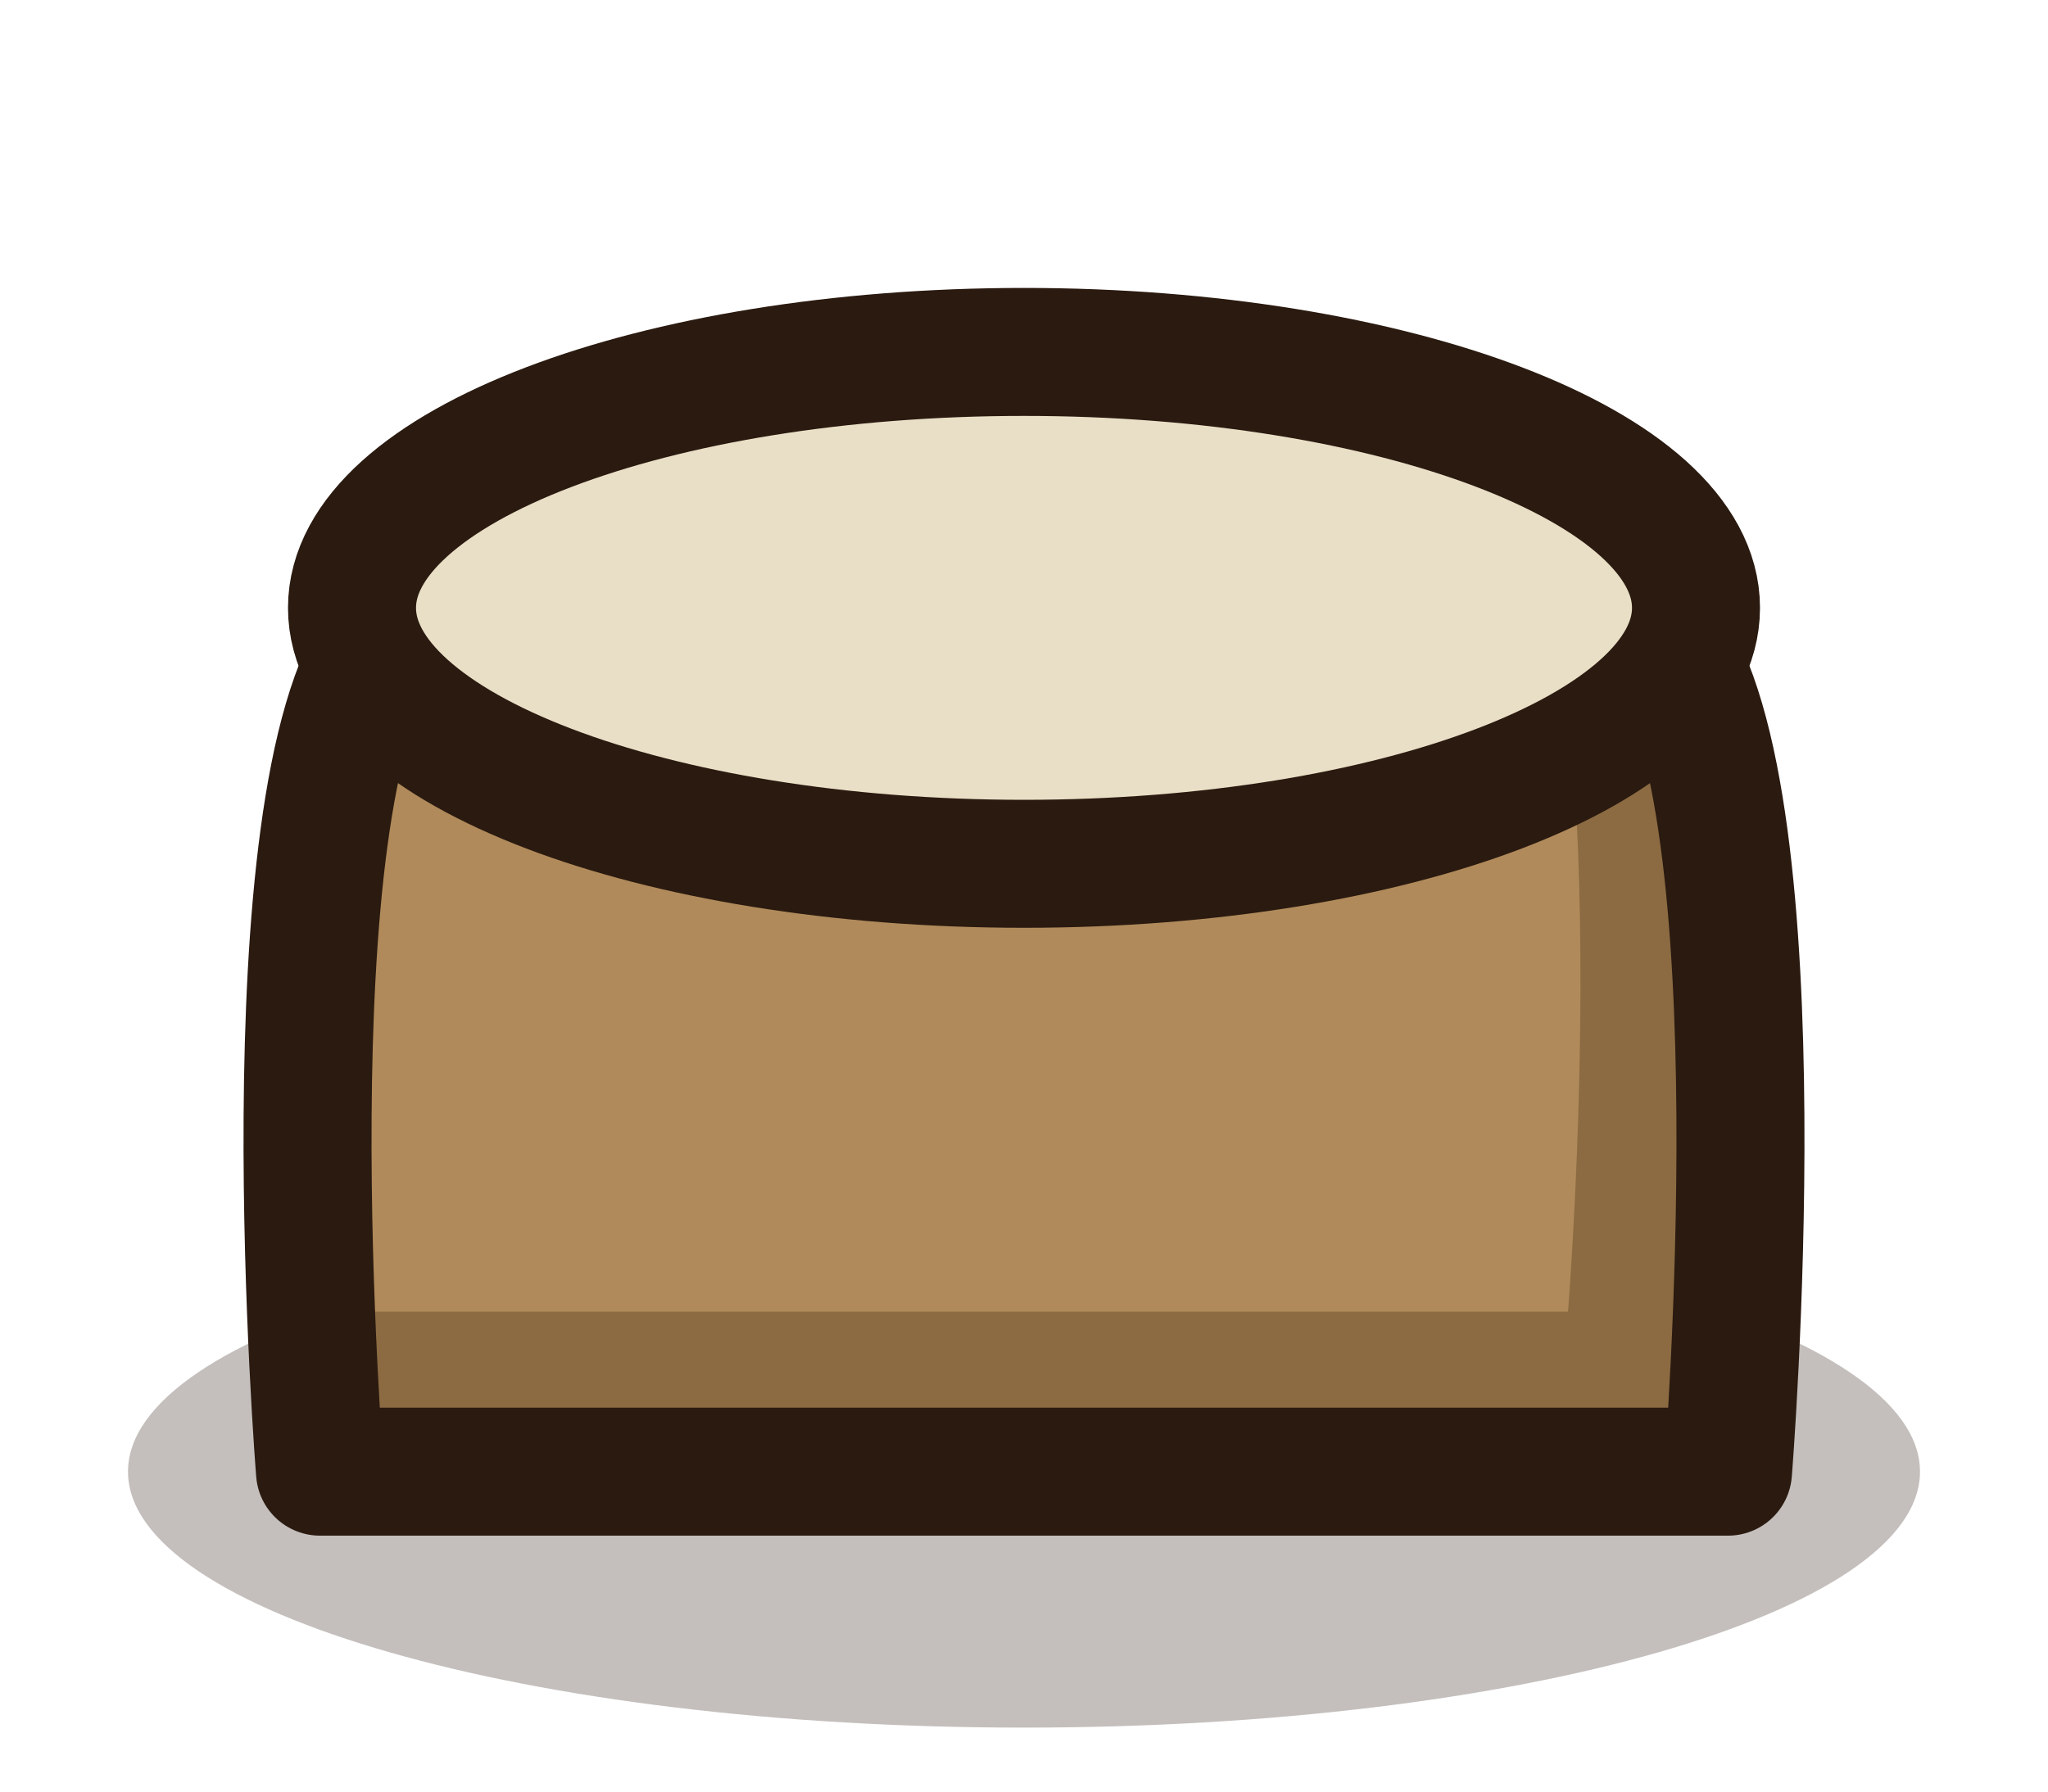
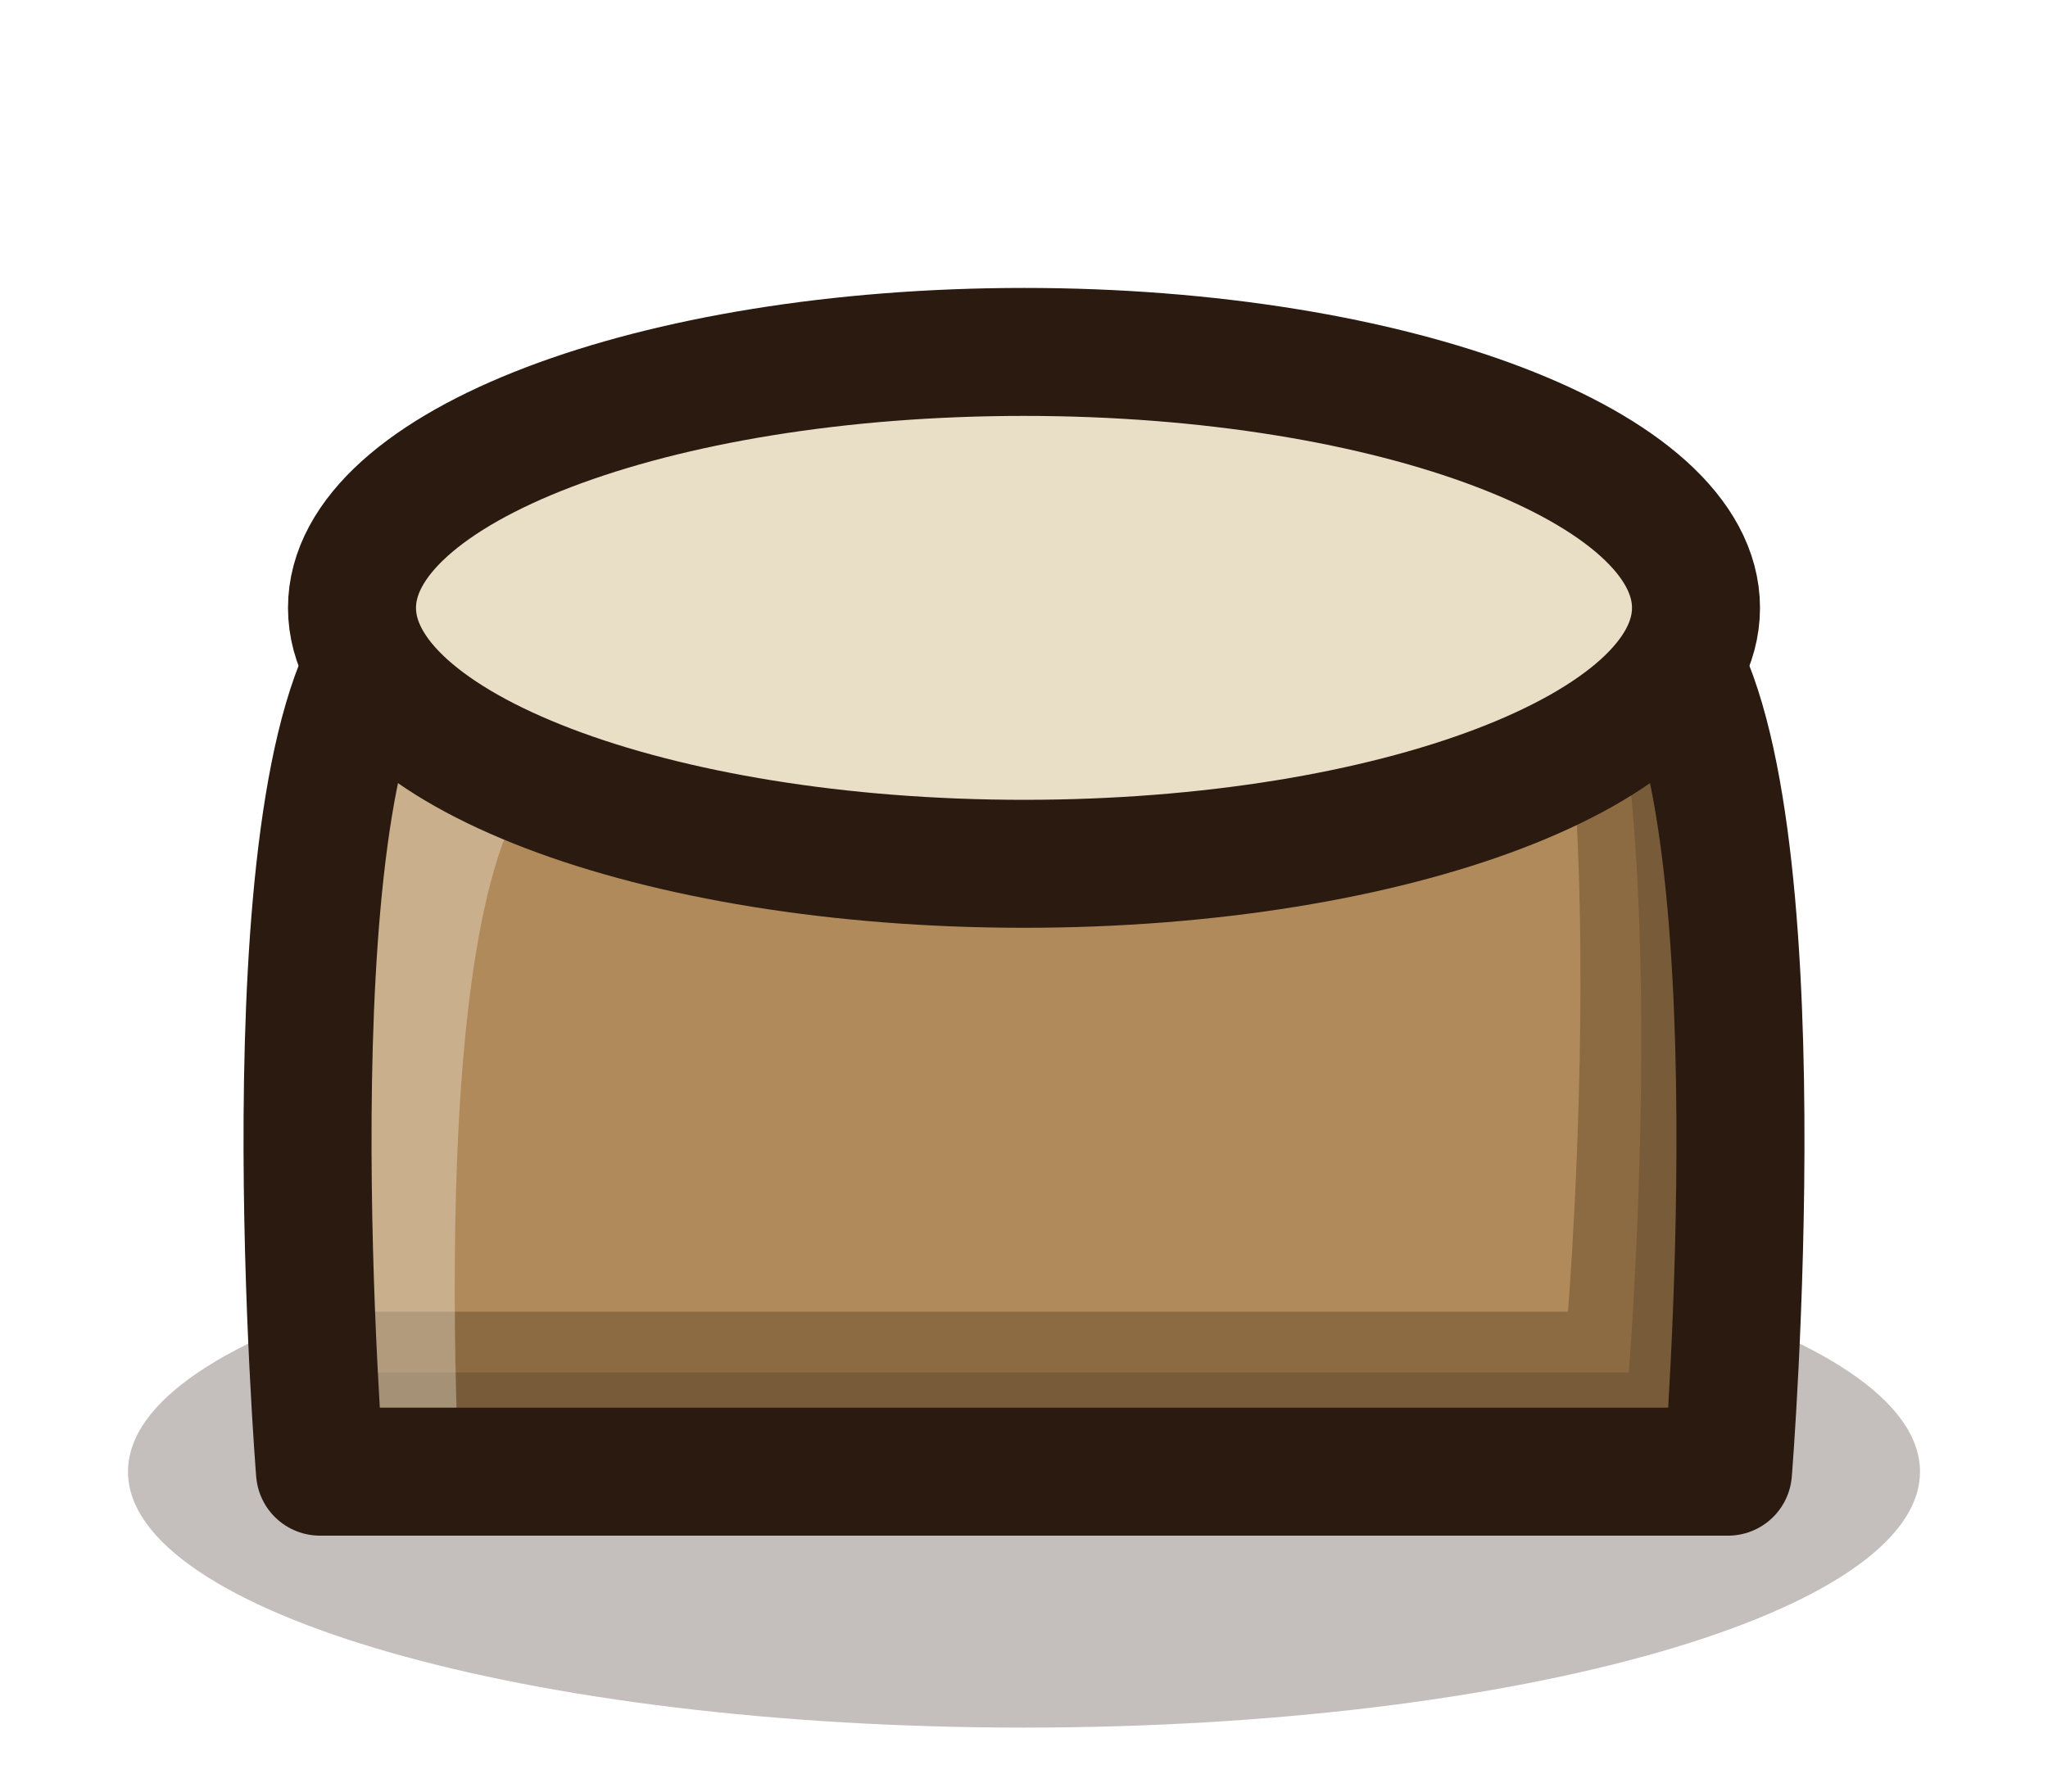
<svg xmlns="http://www.w3.org/2000/svg" id="stump" width="64" height="56" viewBox="0 0 64 56">
  <defs>
    <clipPath id="stump-trunk-clip">
      <path d="M 10 46 C 10 46 8.3 25 12 20 C 15.7 15 25.3 16 32 16 C 38.7 16 48.3 15 52 20 C 55.7 25 54 46 54 46 L 10 46 Z" />
    </clipPath>
  </defs>
  <path id="stump-shadow" d="M 60 46 C 60 50.4 47.5 54 32 54 C 16.5 54 4 50.4 4 46 C 4 41.6 16.5 38 32 38 C 47.5 38 60 41.6 60 46 Z" fill="#2a1a10" opacity="0.28" />
  <g id="stump-trunk">
    <path id="stump-trunk-shade" d="M 10 46 C 10 46 8.3 25 12 20 C 15.7 15 25.3 16 32 16 C 38.7 16 48.3 15 52 20 C 55.7 25 54 46 54 46 L 10 46 Z" fill="#8c6b42" />
    <g clip-path="url(#stump-trunk-clip)">
+       <path id="stump-trunk-deep" d="M 10 46 C 10 46 8.3 25 12 20 C 15.7 15 25.3 16 32 16 C 38.7 16 48.3 15 52 20 C 55.7 25 54 46 54 46 L 10 46 Z M 6.9 42.9 C 6.9 42.9 5.2 21.9 8.9 16.9 C 12.6 11.9 22.2 12.9 28.9 12.9 C 35.6 12.9 45.2 11.9 48.9 16.9 C 52.6 21.9 50.9 42.9 50.9 42.9 L 6.9 42.9 Z" fill="#2a1a10" fill-rule="evenodd" opacity="0.2" />
      <path id="stump-trunk-fill" d="M 5 41 C 5 41 3.3 20 7 15 C 10.7 10 20.3 11 27 11 C 33.7 11 43.3 10 47 15 C 50.7 20 49 41 49 41 L 5 41 Z" fill="#b08a5a" />
+       <path id="stump-trunk-lit" d="M 10 46 C 10 46 8.3 25 12 20 C 15.7 15 25.3 16 32 16 C 38.7 16 48.3 15 52 20 C 55.7 25 54 46 54 46 L 10 46 Z M 14.6 50.6 C 14.6 50.6 12.9 29.6 16.6 24.6 C 20.3 19.6 29.9 20.6 36.6 20.6 C 43.3 20.6 52.9 19.6 56.6 24.6 C 60.3 29.6 58.6 50.6 58.6 50.6 L 14.6 50.6 Z" fill="#f4f1e4" fill-rule="evenodd" opacity="0.36" />
    </g>
    <path id="stump-trunk-line" d="M 10 46 C 10 46 8.3 25 12 20 C 15.7 15 25.3 16 32 16 C 38.7 16 48.3 15 52 20 C 55.7 25 54 46 54 46 L 10 46 Z" fill="none" stroke="#2a1a10" stroke-width="4" stroke-linecap="round" stroke-linejoin="round" />
  </g>
  <g id="stump-top">
    <path id="stump-top-fill" d="M 53 19 C 53 23.4 43.6 27 32 27 C 20.4 27 11 23.4 11 19 C 11 14.6 20.4 11 32 11 C 43.6 11 53 14.6 53 19 Z" fill="#e9dfc6" />
    <path id="stump-top-line" d="M 53 19 C 53 23.4 43.6 27 32 27 C 20.4 27 11 23.4 11 19 C 11 14.6 20.4 11 32 11 C 43.6 11 53 14.6 53 19 Z" fill="none" stroke="#2a1a10" stroke-width="4" stroke-linecap="round" stroke-linejoin="round" />
  </g>
</svg>
